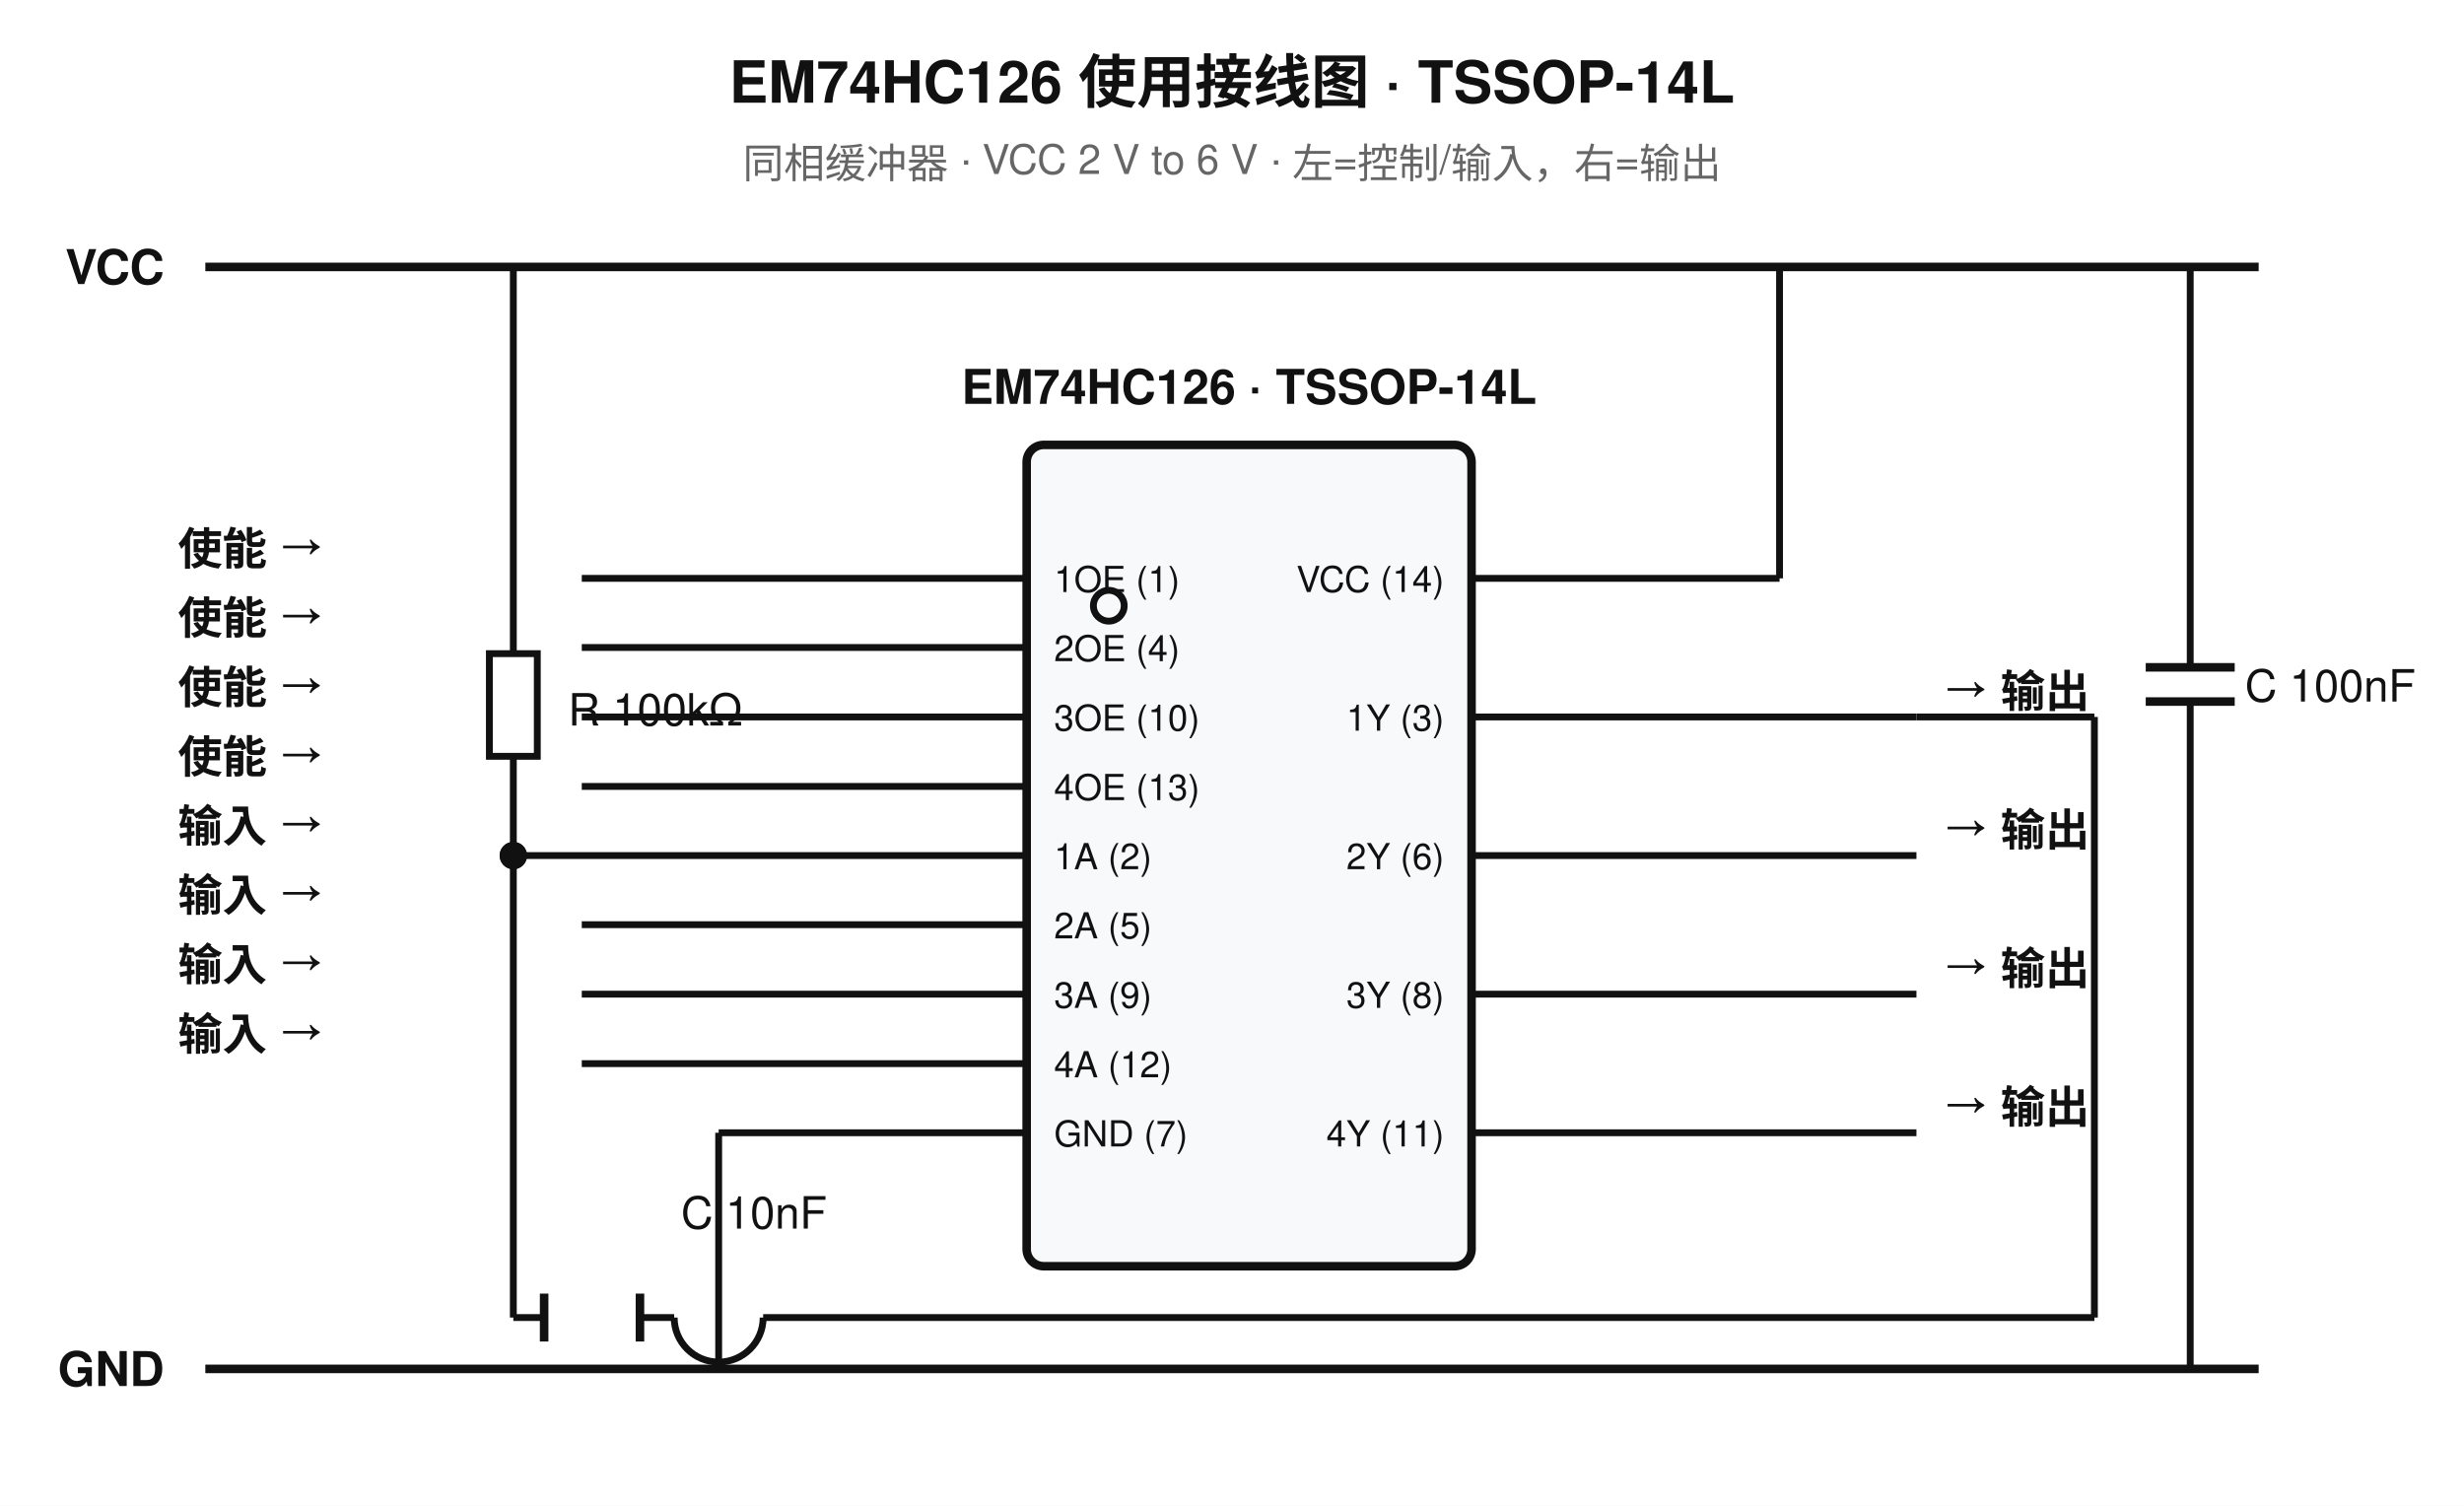
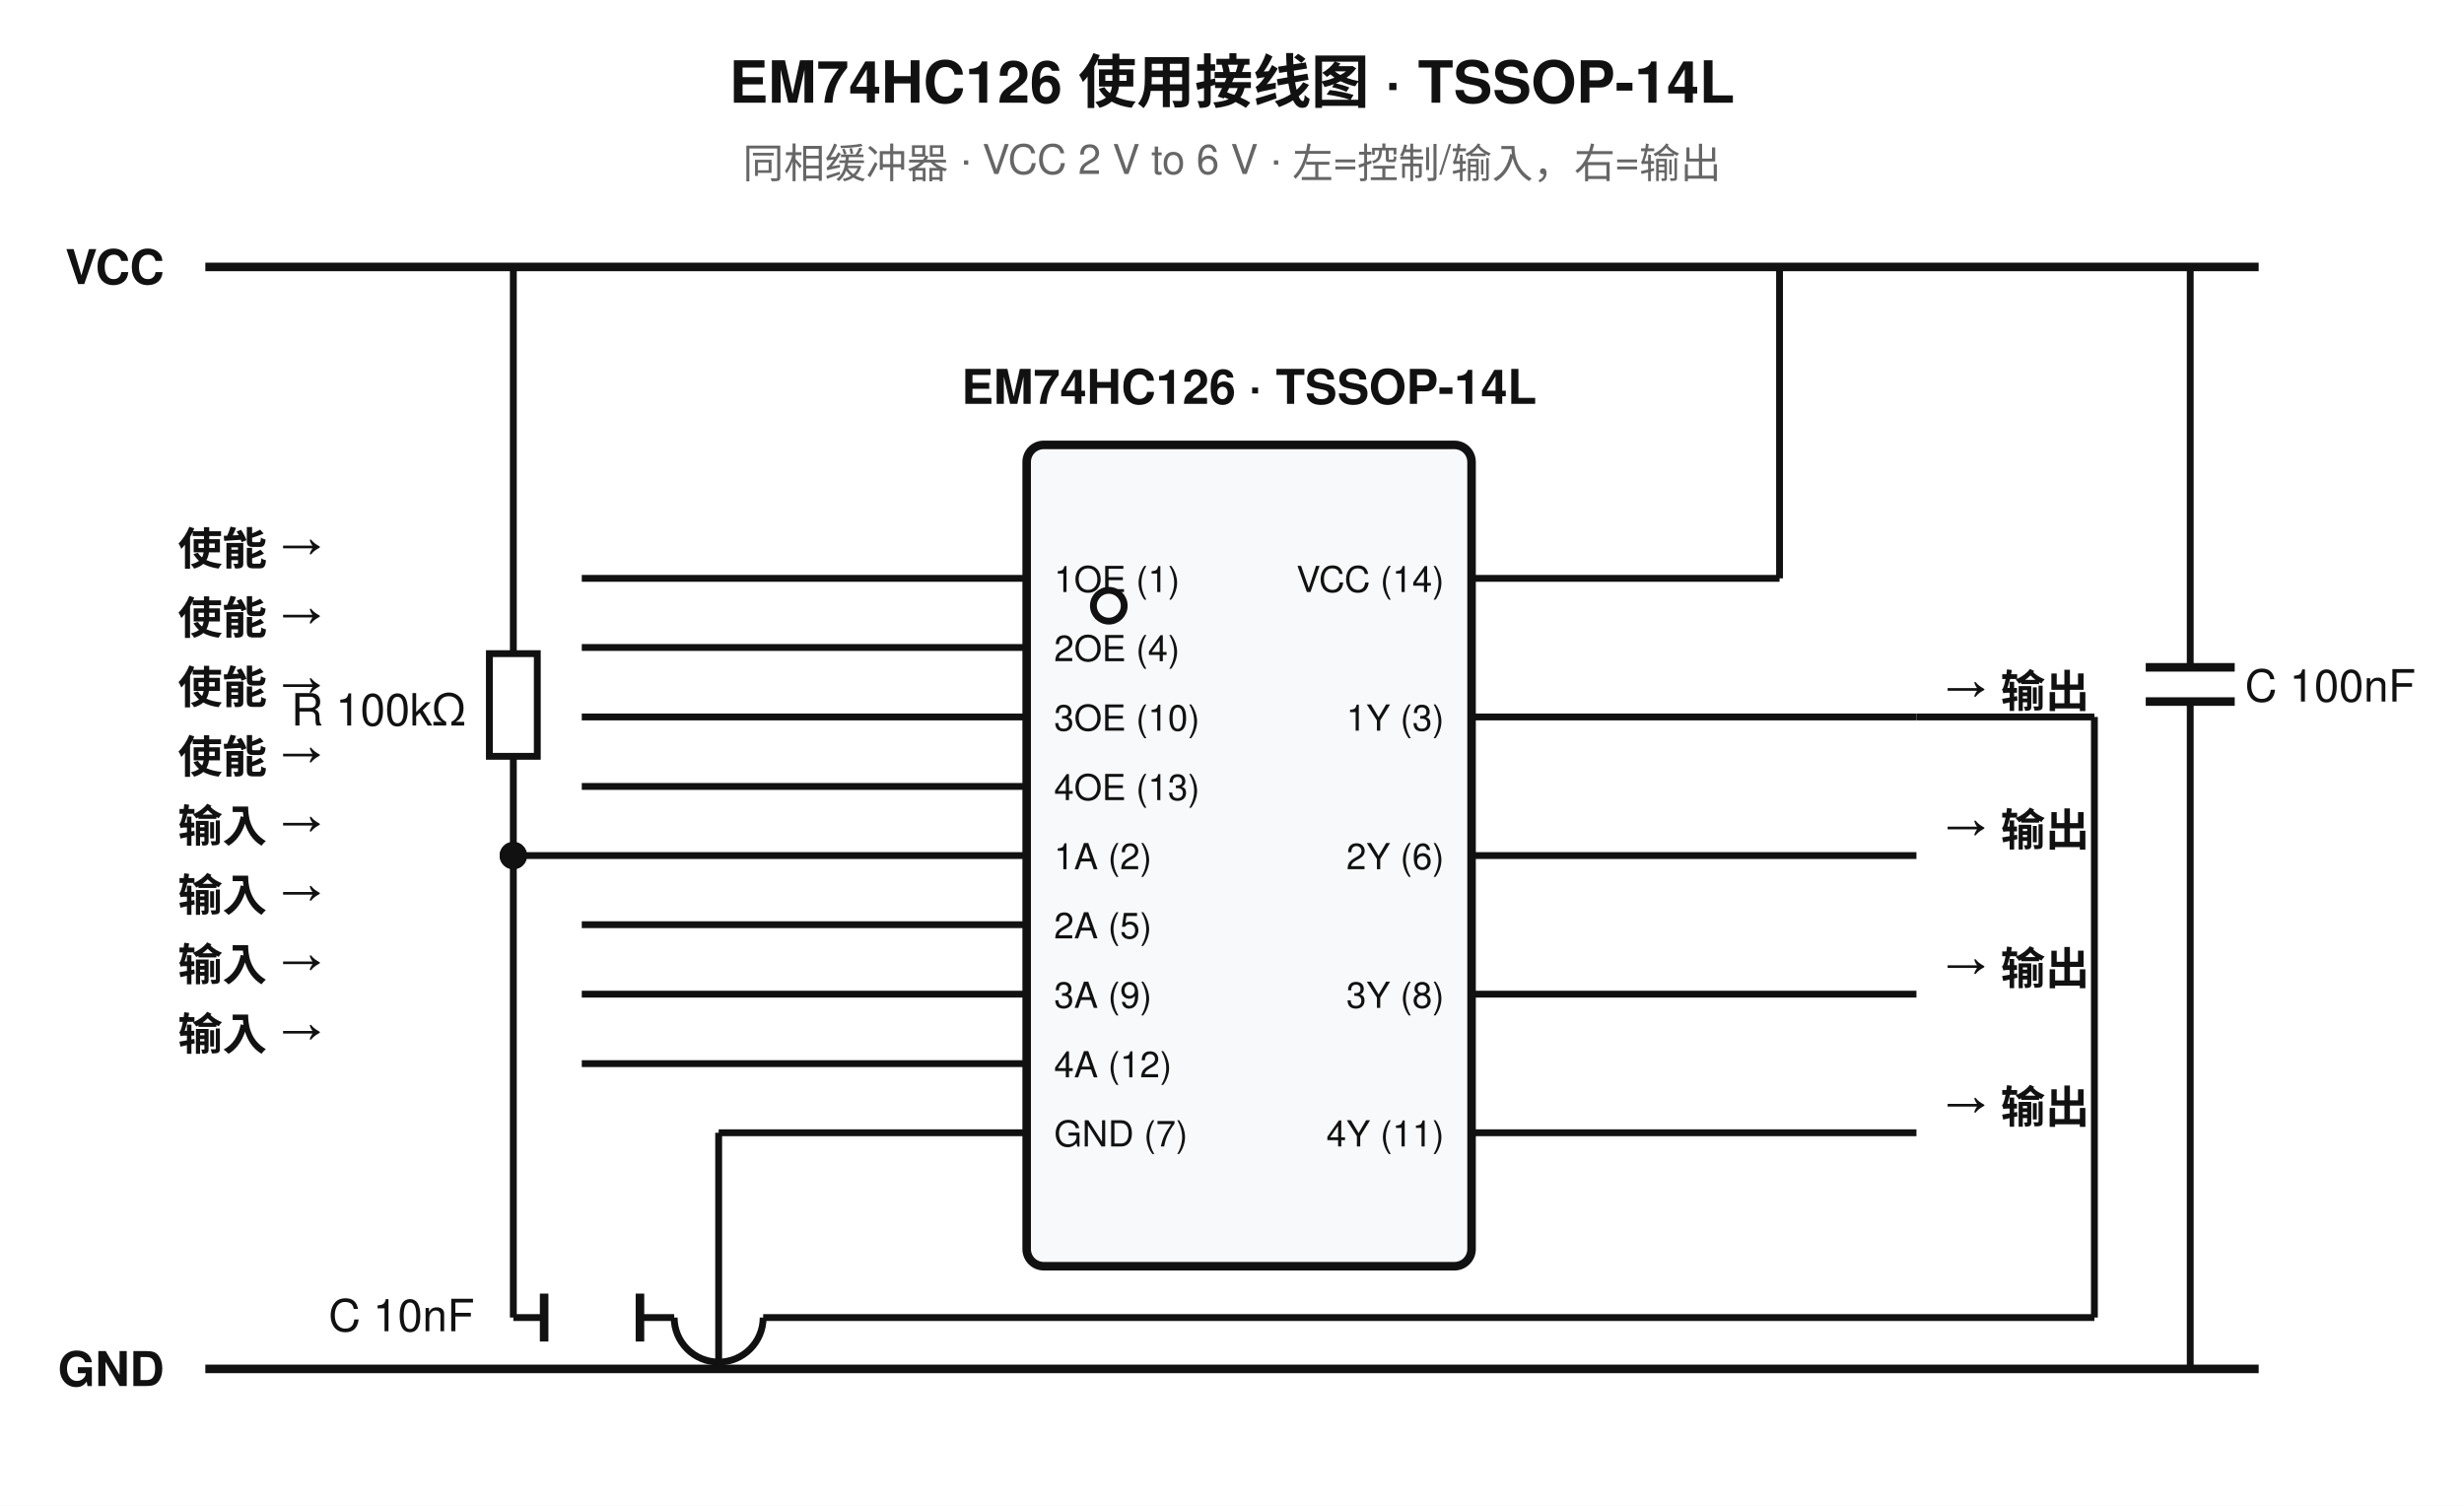
<svg xmlns="http://www.w3.org/2000/svg" viewBox="0 0 720 440" font-family="Helvetica,Arial,sans-serif">
  <rect width="720" height="440" fill="#fff" />
  <text x="360" y="30" text-anchor="middle" font-size="17" font-weight="bold" fill="#111">EM74HC126 使用接线图 · TSSOP-14L</text>
  <text x="360" y="52" text-anchor="middle" font-size="12" fill="#666">同相缓冲器 · VCC 2 V to 6 V · 左=控制/输入，右=输出</text>
  <line x1="60" y1="78" x2="660" y2="78" stroke="#111" stroke-width="2.5" />
  <text x="48" y="83" text-anchor="end" font-size="14" font-weight="bold" fill="#111">VCC</text>
  <line x1="60" y1="400" x2="660" y2="400" stroke="#111" stroke-width="2.5" />
  <text x="48" y="405" text-anchor="end" font-size="14" font-weight="bold" fill="#111">GND</text>
  <text x="365" y="118" text-anchor="middle" font-size="14" font-weight="bold" fill="#111">EM74HC126 · TSSOP-14L</text>
  <rect x="300" y="130" width="130" height="240" rx="5" fill="#f7f9fb" stroke="#111" stroke-width="2.5" />
  <text x="308" y="173.0" font-size="10.5" fill="#111">1OE (1)</text>
  <line x1="300" y1="169.0" x2="170" y2="169.0" stroke="#111" stroke-width="2" />
  <text x="52" y="165.0" font-size="13" font-weight="bold" fill="#111">使能 →</text>
  <text x="308" y="193.2" font-size="10.5" fill="#111">2OE (4)</text>
  <line x1="300" y1="189.2" x2="170" y2="189.2" stroke="#111" stroke-width="2" />
  <text x="52" y="185.2" font-size="13" font-weight="bold" fill="#111">使能 →</text>
  <text x="308" y="213.5" font-size="10.5" fill="#111">3OE (10)</text>
  <line x1="300" y1="209.5" x2="170" y2="209.5" stroke="#111" stroke-width="2" />
  <text x="52" y="205.5" font-size="13" font-weight="bold" fill="#111">使能 →</text>
  <text x="308" y="233.8" font-size="10.5" fill="#111">4OE (13)</text>
  <line x1="300" y1="229.8" x2="170" y2="229.8" stroke="#111" stroke-width="2" />
  <text x="52" y="225.8" font-size="13" font-weight="bold" fill="#111">使能 →</text>
  <text x="308" y="254.0" font-size="10.5" fill="#111">1A (2)</text>
  <line x1="300" y1="250.0" x2="150" y2="250.0" stroke="#111" stroke-width="2" />
  <line x1="150" y1="78" x2="150" y2="191.0" stroke="#111" stroke-width="2" />
  <rect x="143" y="191.0" width="14" height="30" fill="#fff" stroke="#111" stroke-width="2" />
  <line x1="150" y1="221.0" x2="150" y2="250.0" stroke="#111" stroke-width="2" />
  <circle cx="150" cy="250.0" r="4" fill="#111" />
-   <text x="166" y="212.0" font-size="13" fill="#111">R 100kΩ</text>
+   <text x="136" y="212.0" text-anchor="end" font-size="13" fill="#111">R 100kΩ</text>
  <text x="52" y="246.0" font-size="13" font-weight="bold" fill="#111">输入 →</text>
  <text x="308" y="274.2" font-size="10.5" fill="#111">2A (5)</text>
  <line x1="300" y1="270.2" x2="170" y2="270.2" stroke="#111" stroke-width="2" />
  <text x="52" y="266.2" font-size="13" font-weight="bold" fill="#111">输入 →</text>
  <text x="308" y="294.5" font-size="10.5" fill="#111">3A (9)</text>
  <line x1="300" y1="290.5" x2="170" y2="290.5" stroke="#111" stroke-width="2" />
  <text x="52" y="286.5" font-size="13" font-weight="bold" fill="#111">输入 →</text>
  <text x="308" y="314.8" font-size="10.5" fill="#111">4A (12)</text>
  <line x1="300" y1="310.8" x2="170" y2="310.8" stroke="#111" stroke-width="2" />
  <text x="52" y="306.8" font-size="13" font-weight="bold" fill="#111">输入 →</text>
  <text x="308" y="335.0" font-size="10.5" fill="#111">GND (7)</text>
  <line x1="300" y1="331.0" x2="210" y2="331.0" stroke="#111" stroke-width="2" />
  <line x1="210" y1="331.0" x2="210" y2="400" stroke="#111" stroke-width="2" />
  <text x="422" y="173.0" text-anchor="end" font-size="10.5" fill="#111">VCC (14)</text>
  <line x1="430" y1="169.0" x2="520" y2="169.0" stroke="#111" stroke-width="2" />
  <line x1="520" y1="169.0" x2="520" y2="78" stroke="#111" stroke-width="2" />
  <text x="422" y="213.5" text-anchor="end" font-size="10.5" fill="#111">1Y (3)</text>
  <line x1="430" y1="209.5" x2="560" y2="209.5" stroke="#111" stroke-width="2" />
  <text x="568" y="205.5" font-size="13" font-weight="bold" fill="#111">→ 输出</text>
  <text x="422" y="254.0" text-anchor="end" font-size="10.5" fill="#111">2Y (6)</text>
  <line x1="430" y1="250.0" x2="560" y2="250.0" stroke="#111" stroke-width="2" />
  <text x="568" y="246.0" font-size="13" font-weight="bold" fill="#111">→ 输出</text>
  <text x="422" y="294.5" text-anchor="end" font-size="10.5" fill="#111">3Y (8)</text>
  <line x1="430" y1="290.5" x2="560" y2="290.5" stroke="#111" stroke-width="2" />
  <text x="568" y="286.5" font-size="13" font-weight="bold" fill="#111">→ 输出</text>
  <text x="422" y="335.0" text-anchor="end" font-size="10.5" fill="#111">4Y (11)</text>
  <line x1="430" y1="331.0" x2="560" y2="331.0" stroke="#111" stroke-width="2" />
  <text x="568" y="327.0" font-size="13" font-weight="bold" fill="#111">→ 输出</text>
  <circle cx="324" cy="177.0" r="4.5" fill="none" stroke="#111" stroke-width="2" />
  <line x1="560" y1="209.5" x2="612" y2="209.5" stroke="#111" stroke-width="2" />
  <line x1="612" y1="209.5" x2="612" y2="385" stroke="#111" stroke-width="2" />
  <line x1="159" y1="385" x2="150" y2="385" stroke="#111" stroke-width="2" />
  <line x1="159" y1="378" x2="159" y2="392" stroke="#111" stroke-width="2.5" />
  <line x1="187" y1="378" x2="187" y2="392" stroke="#111" stroke-width="2.5" />
  <line x1="187" y1="385" x2="197" y2="385" stroke="#111" stroke-width="2" />
  <path d="M197,385 A13,13 0 0,0 223,385" fill="none" stroke="#111" stroke-width="2" />
  <line x1="223" y1="385" x2="612" y2="385" stroke="#111" stroke-width="2" />
-   <text x="199" y="359" font-size="13" fill="#111">C 10nF</text>
+   <text x="96" y="389" font-size="13" fill="#111">C 10nF</text>
  <line x1="150" y1="385" x2="150" y2="250.0" stroke="#111" stroke-width="2" />
  <circle cx="150" cy="250.0" r="4" fill="#111" />
  <text x="656" y="205" font-size="13" fill="#111">C 100nF</text>
  <line x1="640" y1="78" x2="640" y2="195" stroke="#111" stroke-width="2" />
  <line x1="627" y1="195" x2="653" y2="195" stroke="#111" stroke-width="2.5" />
  <line x1="627" y1="205" x2="653" y2="205" stroke="#111" stroke-width="2.5" />
  <line x1="640" y1="205" x2="640" y2="400" stroke="#111" stroke-width="2" />
</svg>
